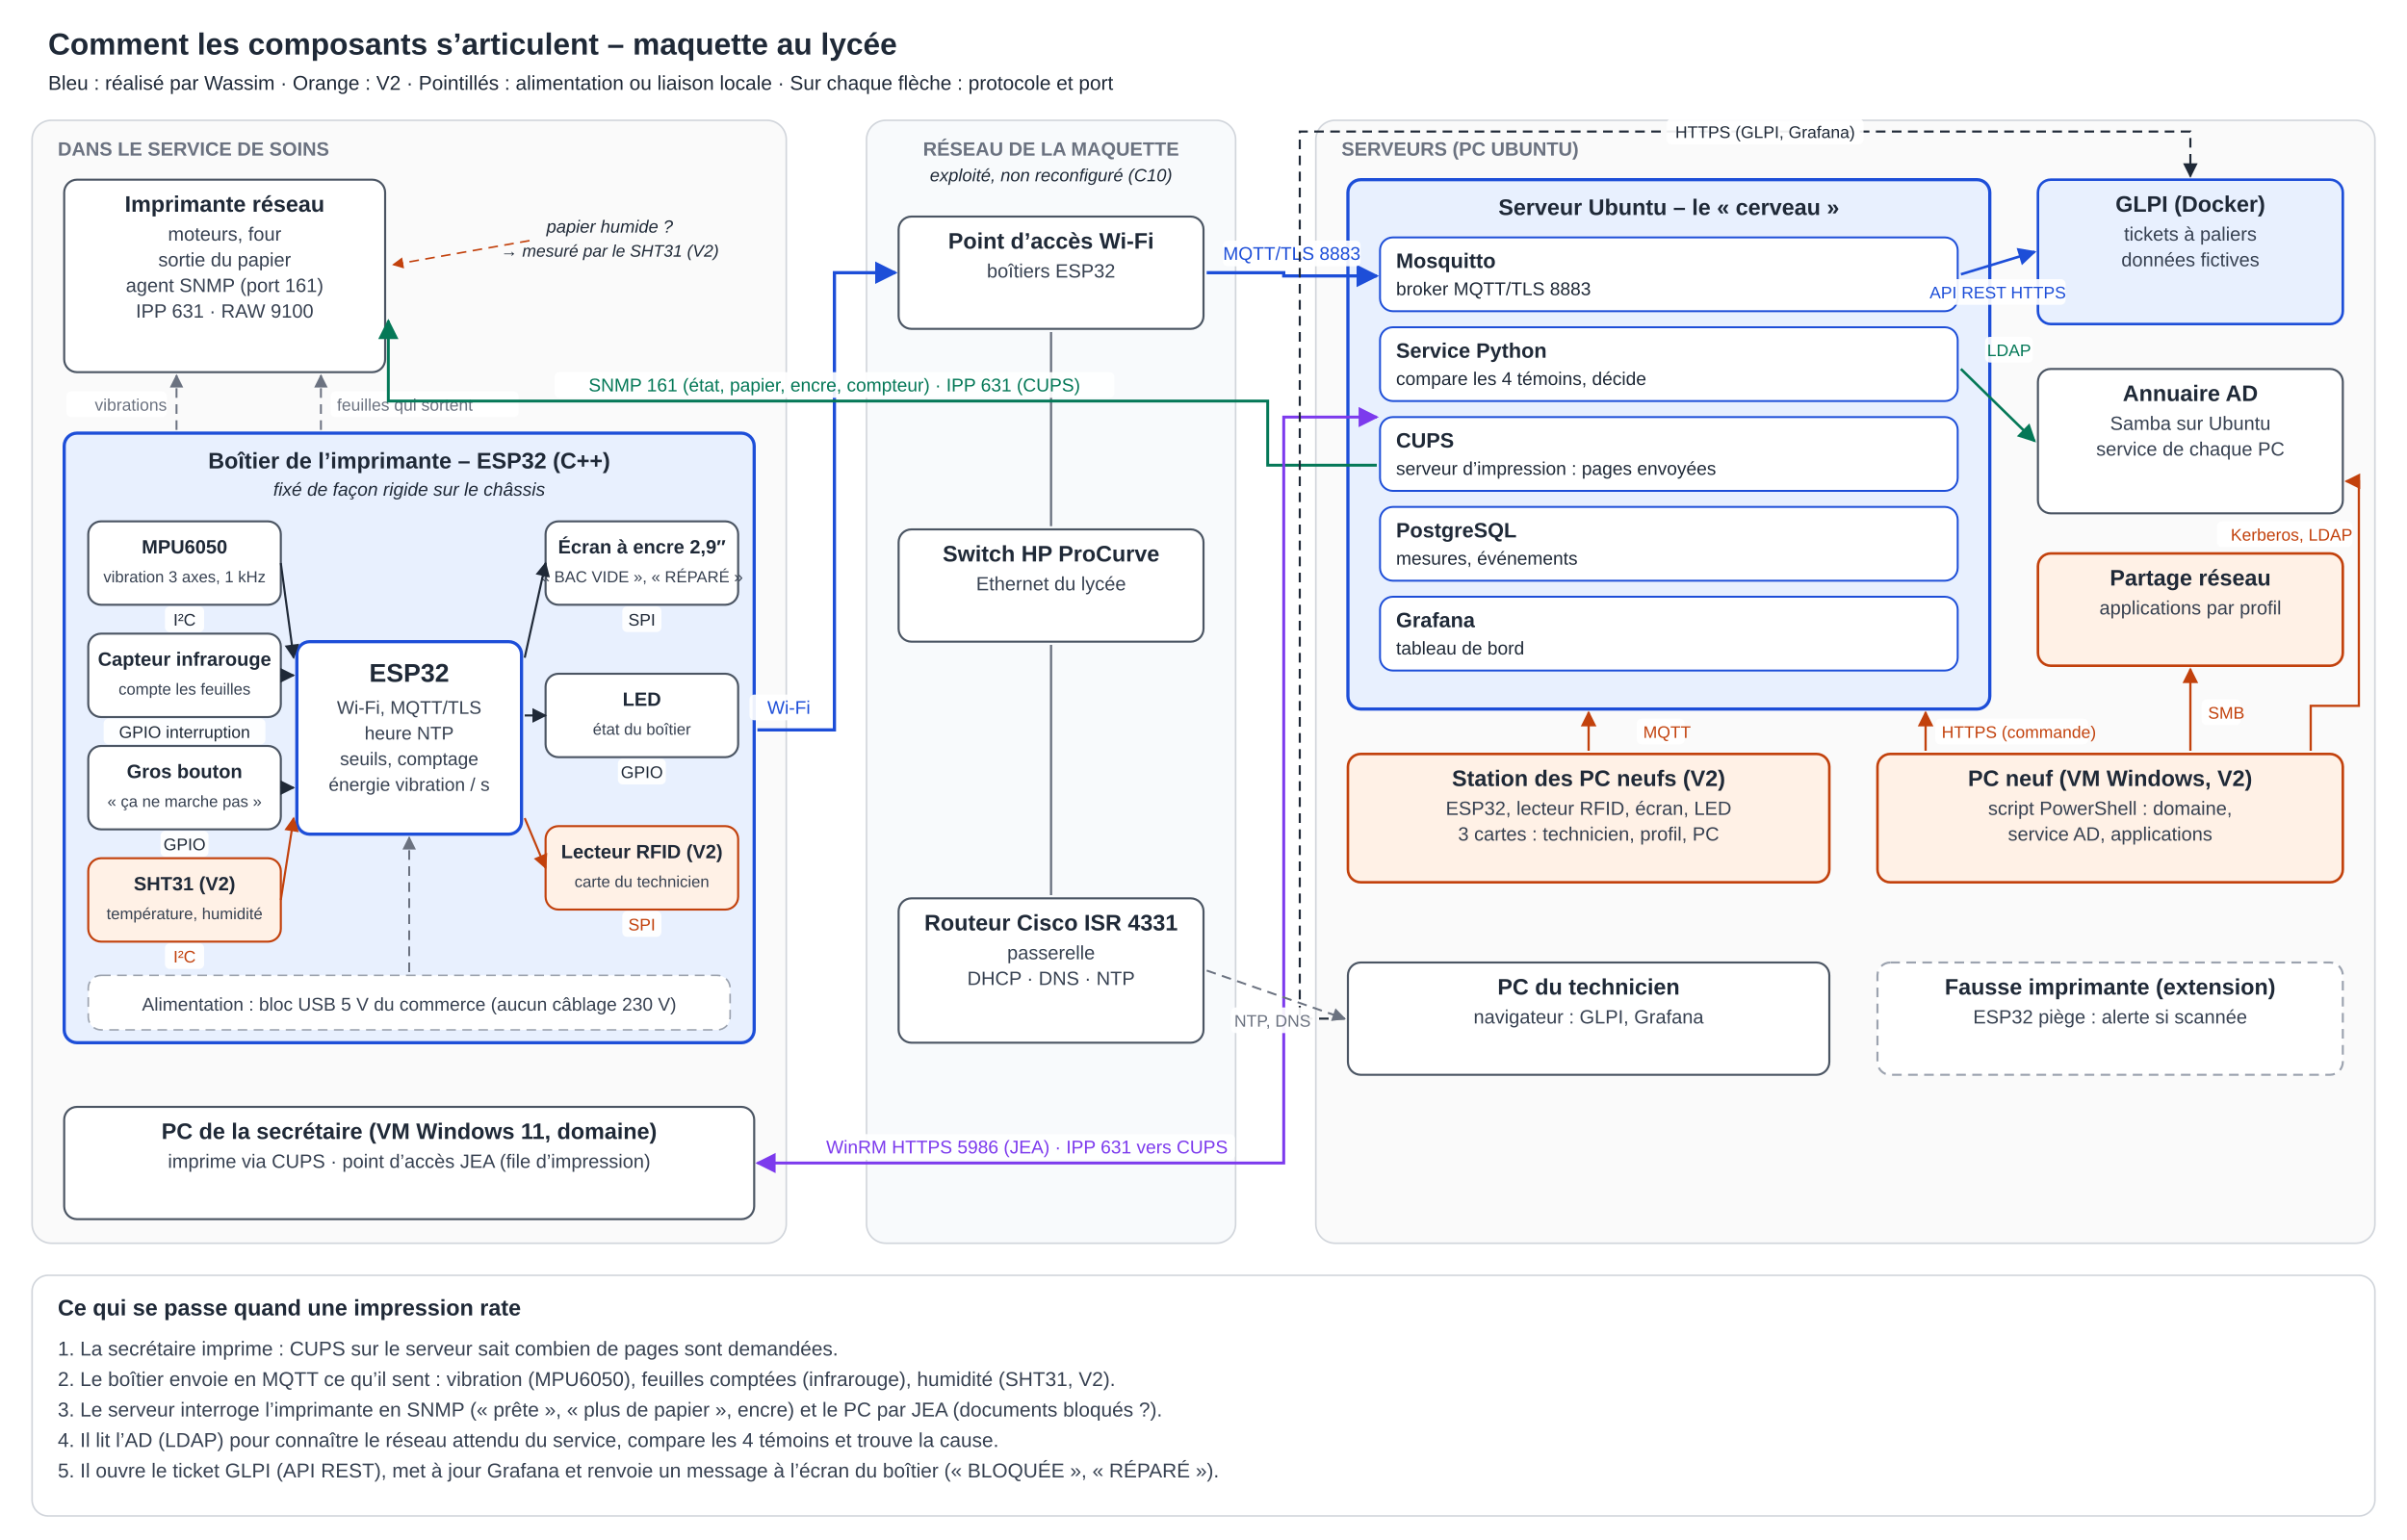
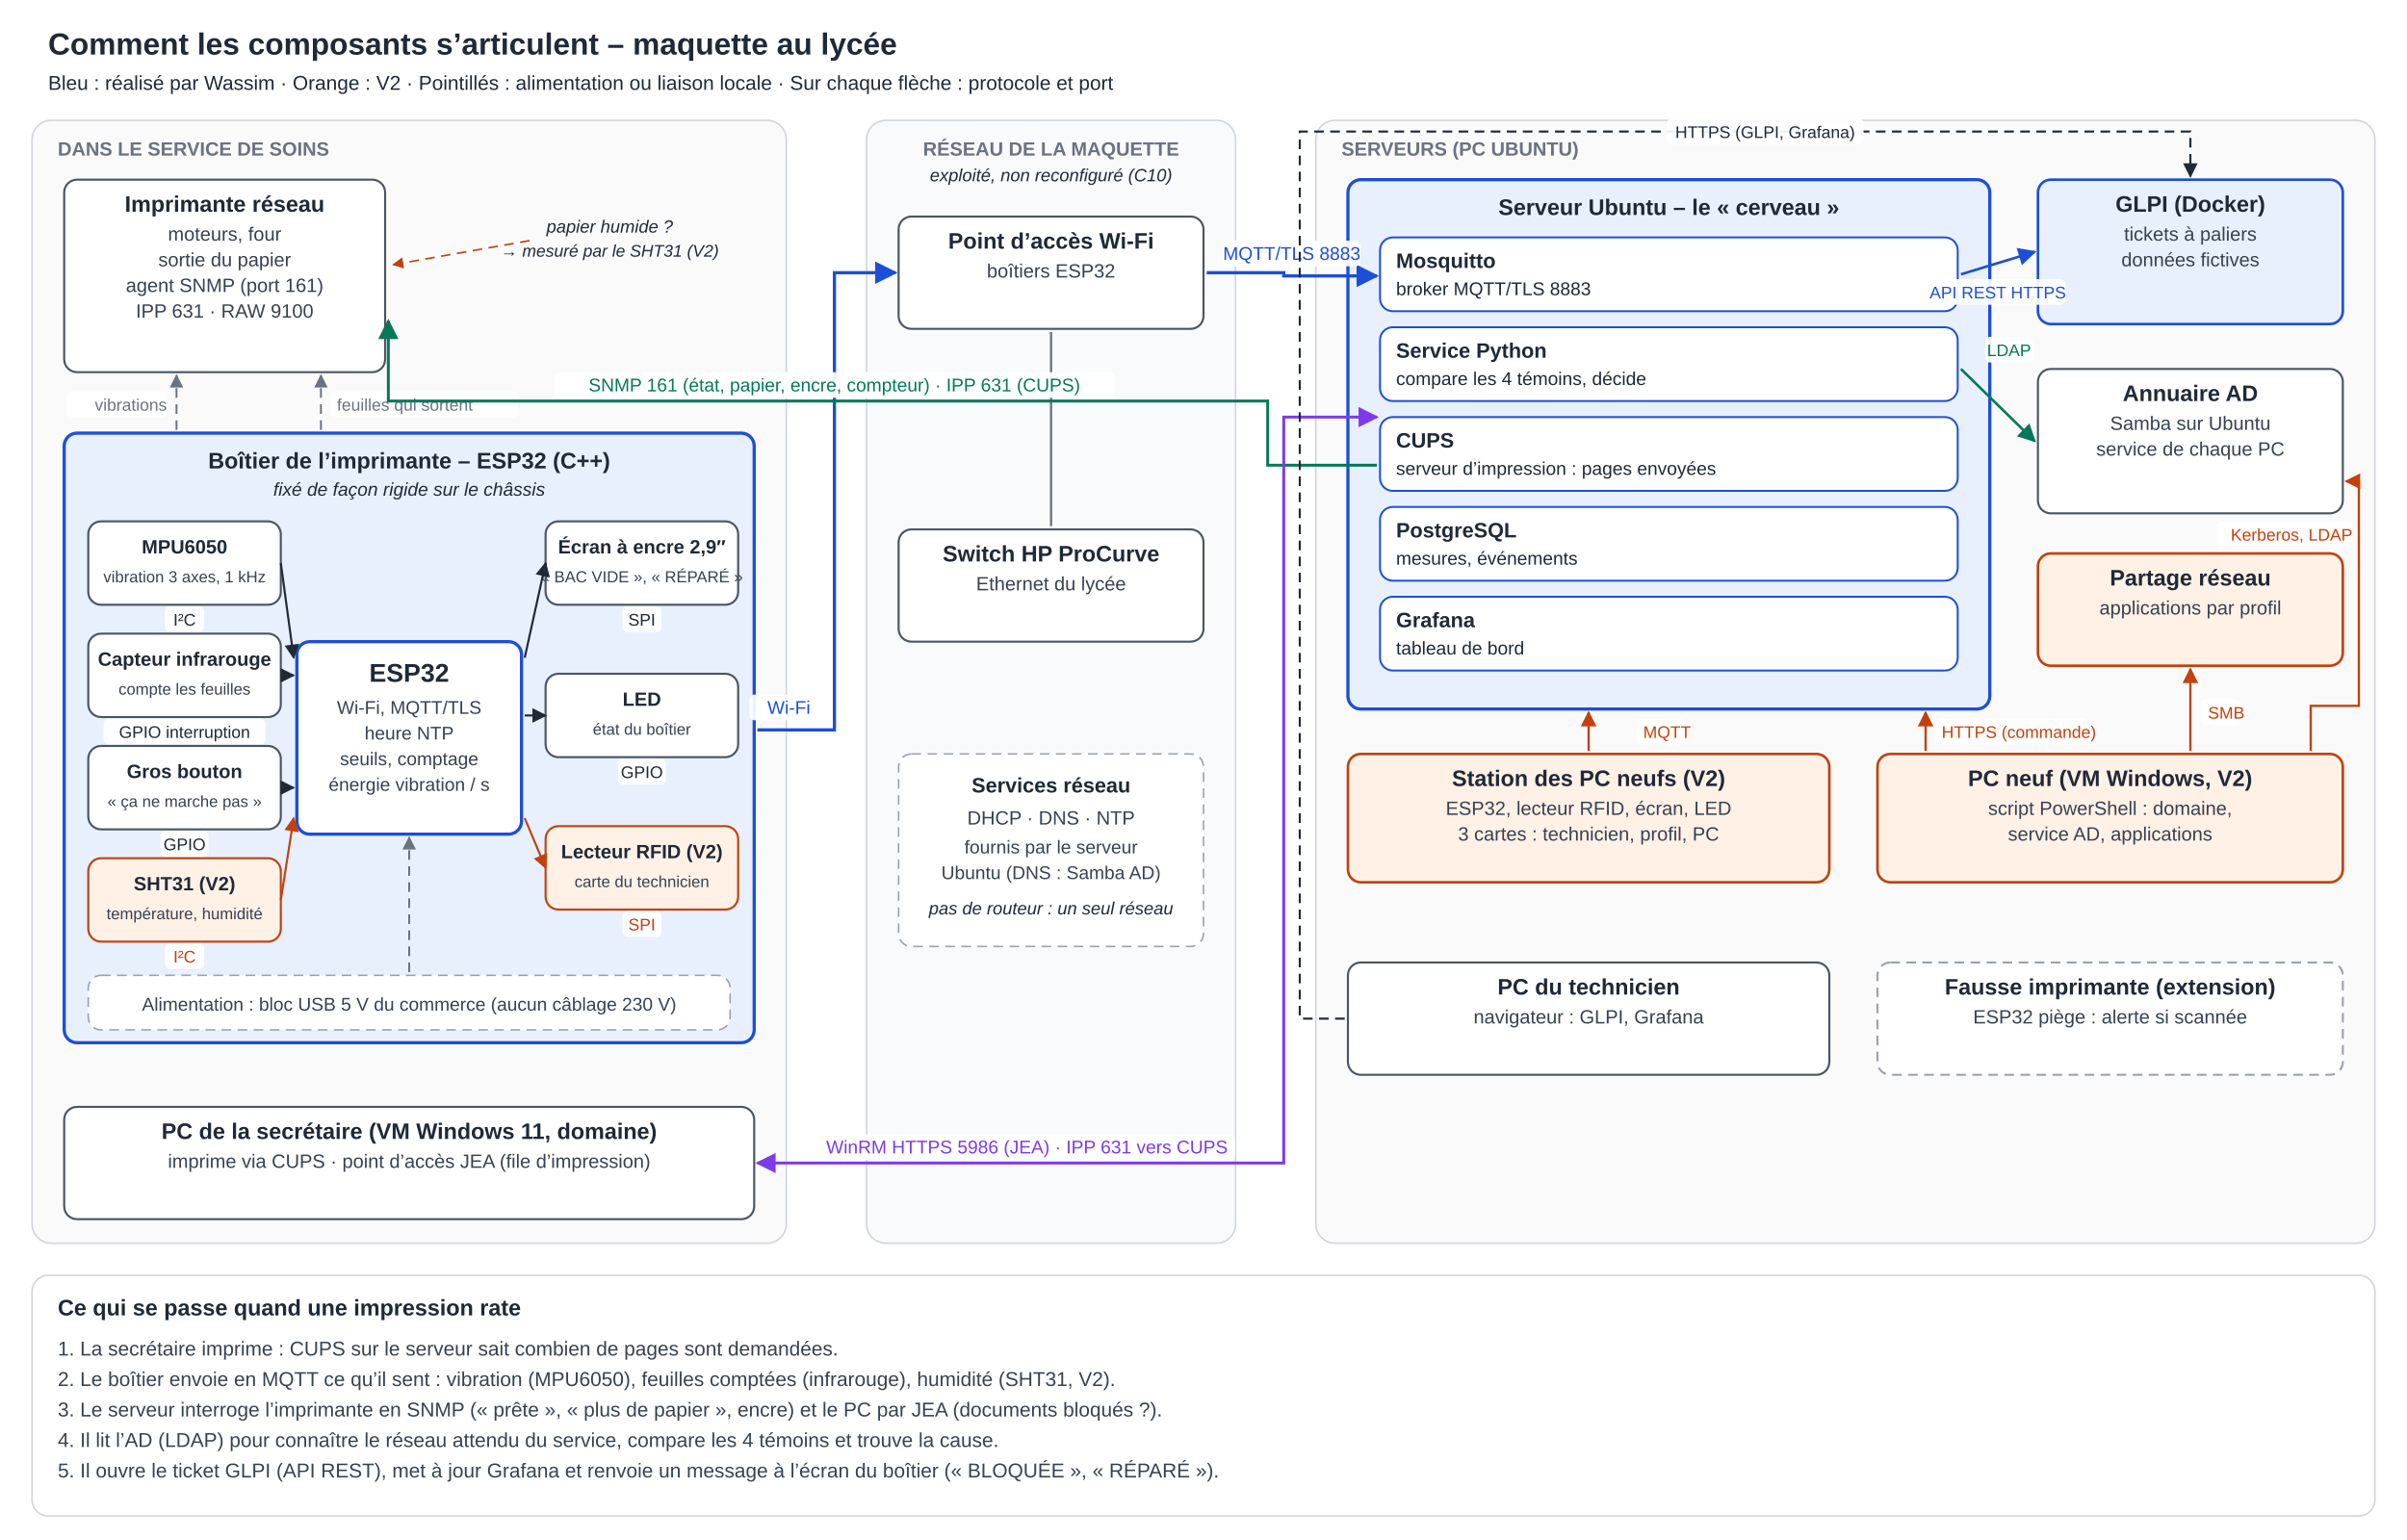
<svg xmlns="http://www.w3.org/2000/svg" width="1500" height="960" viewBox="0 0 1500 960" font-family="Liberation Sans, Arial, sans-serif">
  <defs>
    <marker id="m" viewBox="0 0 10 10" refX="9" refY="5" markerWidth="7" markerHeight="7" orient="auto-start-reverse">
      <path d="M0,0 L10,5 L0,10 z" fill="context-stroke" />
    </marker>
  </defs>
  <rect width="100%" height="100%" fill="#fff" />
  <text x="30" y="34" font-size="19" font-weight="bold" fill="#1f2937" text-anchor="start">Comment les composants s’articulent – maquette au lycée</text>
  <text x="30" y="56" font-size="12.5" font-weight="#6b7280" fill="#1f2937" text-anchor="start">Bleu : réalisé par Wassim · Orange : V2 · Pointillés : alimentation ou liaison locale · Sur chaque flèche : protocole et port</text>
  <rect x="20" y="75" width="470" height="700" rx="12" fill="#fafafa" stroke="#d1d5db" stroke-width="1" />
  <text x="36" y="97" font-size="12" font-weight="bold" fill="#6b7280" text-anchor="start">DANS LE SERVICE DE SOINS</text>
  <rect x="40" y="112" width="200" height="120" rx="8" fill="#fff" stroke="#4b5563" stroke-width="1.3" />
  <text x="140.0" y="132" font-size="14" font-weight="bold" fill="#1f2937" text-anchor="middle">Imprimante réseau</text>
  <text x="140.0" y="150" font-size="12" font-weight="normal" fill="#374151" text-anchor="middle">moteurs, four</text>
  <text x="140.0" y="166" font-size="12" font-weight="normal" fill="#374151" text-anchor="middle">sortie du papier</text>
  <text x="140.0" y="182" font-size="12" font-weight="normal" fill="#374151" text-anchor="middle">agent SNMP (port 161)</text>
  <text x="140.0" y="198" font-size="12" font-weight="normal" fill="#374151" text-anchor="middle">IPP 631 · RAW 9100</text>
  <rect x="40" y="270" width="430" height="380" rx="8" fill="#e8f0fe" stroke="#1d4ed8" stroke-width="2" />
  <text x="255" y="292" font-size="14" font-weight="bold" fill="#1f2937" text-anchor="middle">Boîtier de l’imprimante – ESP32 (C++)</text>
  <text x="255" y="309" font-size="11.5" font-weight="#6b7280" fill="#1f2937" text-anchor="middle" font-style="italic">fixé de façon rigide sur le châssis</text>
  <rect x="185" y="400" width="140" height="120" rx="8" fill="#fff" stroke="#1d4ed8" stroke-width="2" />
  <text x="255" y="425" font-size="16" font-weight="bold" fill="#1f2937" text-anchor="middle">ESP32</text>
  <text x="255" y="445" font-size="11.5" font-weight="normal" fill="#374151" text-anchor="middle">Wi-Fi, MQTT/TLS</text>
  <text x="255" y="461" font-size="11.5" font-weight="normal" fill="#374151" text-anchor="middle">heure NTP</text>
  <text x="255" y="477" font-size="11.5" font-weight="normal" fill="#374151" text-anchor="middle">seuils, comptage</text>
  <text x="255" y="493" font-size="11.5" font-weight="normal" fill="#374151" text-anchor="middle">énergie vibration / s</text>
  <rect x="55" y="325" width="120" height="52" rx="8" fill="#fff" stroke="#4b5563" stroke-width="1.3" />
  <text x="115.0" y="345" font-size="12" font-weight="bold" fill="#1f2937" text-anchor="middle">MPU6050</text>
  <text x="115.0" y="363" font-size="10" font-weight="normal" fill="#374151" text-anchor="middle">vibration 3 axes, 1 kHz</text>
  <polyline points="175,351 183,410" fill="none" stroke="#1f2937" stroke-width="1.3" marker-end="url(#m)" />
  <rect x="102.81" y="378" width="24.38" height="16" rx="3" fill="#fff" opacity="0.92" />
  <text x="115.0" y="390" font-size="10.5" font-weight="normal" fill="#1f2937" text-anchor="middle">I²C</text>
  <rect x="55" y="395" width="120" height="52" rx="8" fill="#fff" stroke="#4b5563" stroke-width="1.3" />
  <text x="115.0" y="415" font-size="12" font-weight="bold" fill="#1f2937" text-anchor="middle">Capteur infrarouge</text>
  <text x="115.0" y="433" font-size="10" font-weight="normal" fill="#374151" text-anchor="middle">compte les feuilles</text>
  <polyline points="175,421 183,421" fill="none" stroke="#1f2937" stroke-width="1.3" marker-end="url(#m)" />
  <rect x="64.59" y="448" width="100.82" height="16" rx="3" fill="#fff" opacity="0.92" />
  <text x="115.0" y="460" font-size="10.5" font-weight="normal" fill="#1f2937" text-anchor="middle">GPIO interruption</text>
  <rect x="55" y="465" width="120" height="52" rx="8" fill="#fff" stroke="#4b5563" stroke-width="1.3" />
  <text x="115.0" y="485" font-size="12" font-weight="bold" fill="#1f2937" text-anchor="middle">Gros bouton</text>
  <text x="115.0" y="503" font-size="10" font-weight="normal" fill="#374151" text-anchor="middle">« ça ne marche pas »</text>
  <polyline points="175,491 183,491" fill="none" stroke="#1f2937" stroke-width="1.3" marker-end="url(#m)" />
  <rect x="100.08" y="518" width="29.84" height="16" rx="3" fill="#fff" opacity="0.92" />
  <text x="115.0" y="530" font-size="10.5" font-weight="normal" fill="#1f2937" text-anchor="middle">GPIO</text>
  <rect x="55" y="535" width="120" height="52" rx="8" fill="#fff1e6" stroke="#c2410c" stroke-width="1.3" />
  <text x="115.0" y="555" font-size="12" font-weight="bold" fill="#1f2937" text-anchor="middle">SHT31 (V2)</text>
  <text x="115.0" y="573" font-size="10" font-weight="normal" fill="#374151" text-anchor="middle">température, humidité</text>
  <polyline points="175,561 183,510" fill="none" stroke="#c2410c" stroke-width="1.3" marker-end="url(#m)" />
  <rect x="102.81" y="588" width="24.38" height="16" rx="3" fill="#fff" opacity="0.92" />
  <text x="115.0" y="600" font-size="10.5" font-weight="normal" fill="#c2410c" text-anchor="middle">I²C</text>
  <rect x="340" y="325" width="120" height="52" rx="8" fill="#fff" stroke="#4b5563" stroke-width="1.3" />
  <text x="400.0" y="345" font-size="12" font-weight="bold" fill="#1f2937" text-anchor="middle">Écran à encre 2,9″</text>
  <text x="400.0" y="363" font-size="10" font-weight="normal" fill="#374151" text-anchor="middle">« BAC VIDE », « RÉPARÉ »</text>
  <polyline points="327,410 340,351" fill="none" stroke="#1f2937" stroke-width="1.3" marker-end="url(#m)" />
  <rect x="387.81" y="378" width="24.38" height="16" rx="3" fill="#fff" opacity="0.92" />
  <text x="400.0" y="390" font-size="10.5" font-weight="normal" fill="#1f2937" text-anchor="middle">SPI</text>
  <rect x="340" y="420" width="120" height="52" rx="8" fill="#fff" stroke="#4b5563" stroke-width="1.3" />
  <text x="400.0" y="440" font-size="12" font-weight="bold" fill="#1f2937" text-anchor="middle">LED</text>
  <text x="400.0" y="458" font-size="10" font-weight="normal" fill="#374151" text-anchor="middle">état du boîtier</text>
  <polyline points="327,446 340,446" fill="none" stroke="#1f2937" stroke-width="1.3" marker-end="url(#m)" />
  <rect x="385.08" y="473" width="29.84" height="16" rx="3" fill="#fff" opacity="0.92" />
  <text x="400.0" y="485" font-size="10.5" font-weight="normal" fill="#1f2937" text-anchor="middle">GPIO</text>
  <rect x="340" y="515" width="120" height="52" rx="8" fill="#fff1e6" stroke="#c2410c" stroke-width="1.3" />
  <text x="400.0" y="535" font-size="12" font-weight="bold" fill="#1f2937" text-anchor="middle">Lecteur RFID (V2)</text>
  <text x="400.0" y="553" font-size="10" font-weight="normal" fill="#374151" text-anchor="middle">carte du technicien</text>
  <polyline points="327,510 340,541" fill="none" stroke="#c2410c" stroke-width="1.3" marker-end="url(#m)" />
  <rect x="387.81" y="568" width="24.38" height="16" rx="3" fill="#fff" opacity="0.92" />
  <text x="400.0" y="580" font-size="10.5" font-weight="normal" fill="#c2410c" text-anchor="middle">SPI</text>
  <rect x="55" y="608" width="400" height="34" rx="8" fill="#fff" stroke="#9ca3af" stroke-width="1" stroke-dasharray="6 4" />
  <text x="255" y="630" font-size="11.5" font-weight="normal" fill="#374151" text-anchor="middle">Alimentation : bloc USB 5 V du commerce (aucun câblage 230 V)</text>
  <polyline points="255,606 255,522" fill="none" stroke="#6b7280" stroke-width="1.2" stroke-dasharray="6 4" marker-end="url(#m)" />
  <polyline points="110,268 110,234" fill="none" stroke="#6b7280" stroke-width="1.2" stroke-dasharray="6 4" marker-end="url(#m)" />
  <rect x="41.4" y="244" width="62.6" height="16" rx="3" fill="#fff" opacity="0.92" />
  <text x="104" y="256" font-size="10.5" font-weight="normal" fill="#6b7280" text-anchor="end">vibrations</text>
  <polyline points="200,268 200,234" fill="none" stroke="#6b7280" stroke-width="1.2" stroke-dasharray="6 4" marker-end="url(#m)" />
  <rect x="206" y="244" width="117.2" height="16" rx="3" fill="#fff" opacity="0.92" />
  <text x="210" y="256" font-size="10.5" font-weight="normal" fill="#6b7280" text-anchor="start">feuilles qui sortent</text>
  <text x="380" y="145" font-size="11" font-weight="#c2410c" fill="#1f2937" text-anchor="middle" font-style="italic">papier humide ?</text>
  <polyline points="330,150 245,165" fill="none" stroke="#c2410c" stroke-width="1" stroke-dasharray="6 4" marker-end="url(#m)" />
  <text x="380" y="160" font-size="10.5" font-weight="#c2410c" fill="#1f2937" text-anchor="middle" font-style="italic">→ mesuré par le SHT31 (V2)</text>
  <rect x="40" y="690" width="430" height="70" rx="8" fill="#fff" stroke="#4b5563" stroke-width="1.3" />
  <text x="255.0" y="710" font-size="14" font-weight="bold" fill="#1f2937" text-anchor="middle">PC de la secrétaire (VM Windows 11, domaine)</text>
  <text x="255.0" y="728" font-size="12" font-weight="normal" fill="#374151" text-anchor="middle">imprime via CUPS · point d’accès JEA (file d’impression)</text>
  <rect x="540" y="75" width="230" height="700" rx="12" fill="#f8fafc" stroke="#d1d5db" stroke-width="1" />
  <text x="655" y="97" font-size="12" font-weight="bold" fill="#6b7280" text-anchor="middle">RÉSEAU DE LA MAQUETTE</text>
  <text x="655" y="113" font-size="11" font-weight="#6b7280" fill="#1f2937" text-anchor="middle" font-style="italic">exploité, non reconfiguré (C10)</text>
  <rect x="560" y="135" width="190" height="70" rx="8" fill="#fff" stroke="#4b5563" stroke-width="1.3" />
  <text x="655.0" y="155" font-size="14" font-weight="bold" fill="#1f2937" text-anchor="middle">Point d’accès Wi-Fi</text>
  <text x="655.0" y="173" font-size="12" font-weight="normal" fill="#374151" text-anchor="middle">boîtiers ESP32</text>
  <rect x="560" y="330" width="190" height="70" rx="8" fill="#fff" stroke="#4b5563" stroke-width="1.3" />
  <text x="655.0" y="350" font-size="14" font-weight="bold" fill="#1f2937" text-anchor="middle">Switch HP ProCurve</text>
  <text x="655.0" y="368" font-size="12" font-weight="normal" fill="#374151" text-anchor="middle">Ethernet du lycée</text>
-   <rect x="560" y="560" width="190" height="90" rx="8" fill="#fff" stroke="#4b5563" stroke-width="1.3" />
-   <text x="655.0" y="580" font-size="14" font-weight="bold" fill="#1f2937" text-anchor="middle">Routeur Cisco ISR 4331</text>
-   <text x="655.0" y="598" font-size="12" font-weight="normal" fill="#374151" text-anchor="middle">passerelle</text>
-   <text x="655.0" y="614" font-size="12" font-weight="normal" fill="#374151" text-anchor="middle">DHCP · DNS · NTP</text>
+   <rect x="560" y="470" width="190" height="120" rx="8" fill="#fff" stroke="#9ca3af" stroke-width="1" stroke-dasharray="6 4" />
+   <text x="655" y="494" font-size="13" font-weight="bold" fill="#1f2937" text-anchor="middle">Services réseau</text>
+   <text x="655" y="514" font-size="12" font-weight="normal" fill="#374151" text-anchor="middle">DHCP · DNS · NTP</text>
+   <text x="655" y="532" font-size="11.5" font-weight="normal" fill="#374151" text-anchor="middle">fournis par le serveur</text>
+   <text x="655" y="548" font-size="11.5" font-weight="normal" fill="#374151" text-anchor="middle">Ubuntu (DNS : Samba AD)</text>
+   <text x="655" y="570" font-size="11" font-weight="#6b7280" fill="#1f2937" text-anchor="middle" font-style="italic">pas de routeur : un seul réseau</text>
  <polyline points="655,207 655,328" fill="none" stroke="#6b7280" stroke-width="1.4" />
-   <polyline points="655,402 655,558" fill="none" stroke="#6b7280" stroke-width="1.4" />
  <rect x="820" y="75" width="660" height="700" rx="12" fill="#fafafa" stroke="#d1d5db" stroke-width="1" />
  <text x="836" y="97" font-size="12" font-weight="bold" fill="#6b7280" text-anchor="start">SERVEURS (PC UBUNTU)</text>
  <rect x="840" y="112" width="400" height="330" rx="8" fill="#e8f0fe" stroke="#1d4ed8" stroke-width="2" />
  <text x="1040" y="134" font-size="14" font-weight="bold" fill="#1f2937" text-anchor="middle">Serveur Ubuntu – le « cerveau »</text>
  <rect x="860" y="148" width="360" height="46" rx="8" fill="#fff" stroke="#1d4ed8" stroke-width="1.2" />
  <text x="870" y="167" font-size="13" font-weight="bold" fill="#1f2937" text-anchor="start">Mosquitto</text>
  <text x="870" y="184" font-size="11.5" font-weight="#374151" fill="#1f2937" text-anchor="start">broker MQTT/TLS 8883</text>
  <rect x="860" y="204" width="360" height="46" rx="8" fill="#fff" stroke="#1d4ed8" stroke-width="1.2" />
  <text x="870" y="223" font-size="13" font-weight="bold" fill="#1f2937" text-anchor="start">Service Python</text>
  <text x="870" y="240" font-size="11.5" font-weight="#374151" fill="#1f2937" text-anchor="start">compare les 4 témoins, décide</text>
  <rect x="860" y="260" width="360" height="46" rx="8" fill="#fff" stroke="#1d4ed8" stroke-width="1.2" />
  <text x="870" y="279" font-size="13" font-weight="bold" fill="#1f2937" text-anchor="start">CUPS</text>
  <text x="870" y="296" font-size="11.5" font-weight="#374151" fill="#1f2937" text-anchor="start">serveur d’impression : pages envoyées</text>
  <rect x="860" y="316" width="360" height="46" rx="8" fill="#fff" stroke="#1d4ed8" stroke-width="1.2" />
  <text x="870" y="335" font-size="13" font-weight="bold" fill="#1f2937" text-anchor="start">PostgreSQL</text>
  <text x="870" y="352" font-size="11.5" font-weight="#374151" fill="#1f2937" text-anchor="start">mesures, événements</text>
  <rect x="860" y="372" width="360" height="46" rx="8" fill="#fff" stroke="#1d4ed8" stroke-width="1.2" />
  <text x="870" y="391" font-size="13" font-weight="bold" fill="#1f2937" text-anchor="start">Grafana</text>
  <text x="870" y="408" font-size="11.5" font-weight="#374151" fill="#1f2937" text-anchor="start">tableau de bord</text>
  <rect x="1270" y="112" width="190" height="90" rx="8" fill="#e8f0fe" stroke="#1d4ed8" stroke-width="1.6" />
  <text x="1365.0" y="132" font-size="14" font-weight="bold" fill="#1f2937" text-anchor="middle">GLPI (Docker)</text>
  <text x="1365.0" y="150" font-size="12" font-weight="normal" fill="#374151" text-anchor="middle">tickets à paliers</text>
  <text x="1365.0" y="166" font-size="12" font-weight="normal" fill="#374151" text-anchor="middle">données fictives</text>
  <rect x="1270" y="230" width="190" height="90" rx="8" fill="#fff" stroke="#4b5563" stroke-width="1.3" />
  <text x="1365.0" y="250" font-size="14" font-weight="bold" fill="#1f2937" text-anchor="middle">Annuaire AD</text>
  <text x="1365.0" y="268" font-size="12" font-weight="normal" fill="#374151" text-anchor="middle">Samba sur Ubuntu</text>
  <text x="1365.0" y="284" font-size="12" font-weight="normal" fill="#374151" text-anchor="middle">service de chaque PC</text>
  <rect x="1270" y="345" width="190" height="70" rx="8" fill="#fff1e6" stroke="#c2410c" stroke-width="1.6" />
  <text x="1365.0" y="365" font-size="14" font-weight="bold" fill="#1f2937" text-anchor="middle">Partage réseau</text>
  <text x="1365.0" y="383" font-size="12" font-weight="normal" fill="#374151" text-anchor="middle">applications par profil</text>
  <rect x="840" y="470" width="300" height="80" rx="8" fill="#fff1e6" stroke="#c2410c" stroke-width="1.6" />
  <text x="990.0" y="490" font-size="14" font-weight="bold" fill="#1f2937" text-anchor="middle">Station des PC neufs (V2)</text>
  <text x="990.0" y="508" font-size="12" font-weight="normal" fill="#374151" text-anchor="middle">ESP32, lecteur RFID, écran, LED</text>
  <text x="990.0" y="524" font-size="12" font-weight="normal" fill="#374151" text-anchor="middle">3 cartes : technicien, profil, PC</text>
  <rect x="1170" y="470" width="290" height="80" rx="8" fill="#fff1e6" stroke="#c2410c" stroke-width="1.6" />
  <text x="1315.0" y="490" font-size="14" font-weight="bold" fill="#1f2937" text-anchor="middle">PC neuf (VM Windows, V2)</text>
  <text x="1315.0" y="508" font-size="12" font-weight="normal" fill="#374151" text-anchor="middle">script PowerShell : domaine,</text>
  <text x="1315.0" y="524" font-size="12" font-weight="normal" fill="#374151" text-anchor="middle">service AD, applications</text>
  <rect x="840" y="600" width="300" height="70" rx="8" fill="#fff" stroke="#4b5563" stroke-width="1.3" />
  <text x="990.0" y="620" font-size="14" font-weight="bold" fill="#1f2937" text-anchor="middle">PC du technicien</text>
  <text x="990.0" y="638" font-size="12" font-weight="normal" fill="#374151" text-anchor="middle">navigateur : GLPI, Grafana</text>
  <rect x="1170" y="600" width="290" height="70" rx="8" fill="#fff" stroke="#9ca3af" stroke-width="1.3" stroke-dasharray="6 4" />
  <text x="1315.0" y="620" font-size="14" font-weight="bold" fill="#1f2937" text-anchor="middle">Fausse imprimante (extension)</text>
  <text x="1315.0" y="638" font-size="12" font-weight="normal" fill="#374151" text-anchor="middle">ESP32 piège : alerte si scannée</text>
  <polyline points="472,455 520,455 520,170 558,170" fill="none" stroke="#1d4ed8" stroke-width="2" marker-end="url(#m)" />
  <rect x="467.1" y="433" width="37.9" height="16" rx="3" fill="#fff" opacity="0.92" />
  <text x="505" y="445" font-size="11.5" font-weight="normal" fill="#1d4ed8" text-anchor="end">Wi-Fi</text>
  <polyline points="752,170 800,170 800,172 858,172" fill="none" stroke="#1d4ed8" stroke-width="2" marker-end="url(#m)" />
  <rect x="762.13" y="150" width="85.74" height="16" rx="3" fill="#fff" opacity="0.92" />
  <text x="805" y="162" font-size="11.5" font-weight="normal" fill="#1d4ed8" text-anchor="middle">MQTT/TLS 8883</text>
  <polyline points="858,290 790,290 790,250 242,250 242,200" fill="none" stroke="#047857" stroke-width="1.8" marker-end="url(#m)" />
  <rect x="345.57" y="232" width="348.86" height="16" rx="3" fill="#fff" opacity="0.92" />
  <text x="520" y="244" font-size="11.5" font-weight="normal" fill="#047857" text-anchor="middle">SNMP 161 (état, papier, encre, compteur) · IPP 631 (CUPS)</text>
  <polyline points="472,725 800,725 800,260 858,260" fill="none" stroke="#7c3aed" stroke-width="1.8" marker-end="url(#m)" marker-start="url(#m)" />
  <rect x="510.42" y="707" width="259.16" height="16" rx="3" fill="#fff" opacity="0.92" />
  <text x="640" y="719" font-size="11.5" font-weight="normal" fill="#7c3aed" text-anchor="middle">WinRM HTTPS 5986 (JEA) · IPP 631 vers CUPS</text>
  <polyline points="1222,171 1268,157" fill="none" stroke="#1d4ed8" stroke-width="1.6" marker-end="url(#m)" />
  <rect x="1202.78" y="174" width="84.44" height="16" rx="3" fill="#fff" opacity="0.92" />
  <text x="1245" y="186" font-size="10.5" font-weight="normal" fill="#1d4ed8" text-anchor="middle">API REST HTTPS</text>
  <polyline points="1222,230 1268,275" fill="none" stroke="#047857" stroke-width="1.6" marker-end="url(#m)" />
  <rect x="1237.08" y="210" width="29.84" height="16" rx="3" fill="#fff" opacity="0.92" />
  <text x="1252" y="222" font-size="10.5" font-weight="normal" fill="#047857" text-anchor="middle">LDAP</text>
  <polyline points="1200,468 1200,444" fill="none" stroke="#c2410c" stroke-width="1.4" marker-end="url(#m)" />
  <rect x="1206" y="448" width="95.36" height="16" rx="3" fill="#fff" opacity="0.92" />
  <text x="1210" y="460" font-size="10.5" font-weight="normal" fill="#c2410c" text-anchor="start">HTTPS (commande)</text>
  <polyline points="990,468 990,444" fill="none" stroke="#c2410c" stroke-width="1.4" marker-end="url(#m)" />
  <rect x="1020" y="448" width="29.84" height="16" rx="3" fill="#fff" opacity="0.92" />
  <text x="1024" y="460" font-size="10.5" font-weight="normal" fill="#c2410c" text-anchor="start">MQTT</text>
  <polyline points="1365,468 1365,417" fill="none" stroke="#c2410c" stroke-width="1.4" marker-end="url(#m)" />
  <rect x="1372" y="436" width="24.38" height="16" rx="3" fill="#fff" opacity="0.92" />
  <text x="1376" y="448" font-size="10.5" font-weight="normal" fill="#c2410c" text-anchor="start">SMB</text>
  <polyline points="1440,468 1440,440 1470,440 1470,300 1462,300" fill="none" stroke="#c2410c" stroke-width="1.4" marker-end="url(#m)" />
  <rect x="1381.56" y="325" width="84.44" height="16" rx="3" fill="#fff" opacity="0.92" />
  <text x="1466" y="337" font-size="10.5" font-weight="normal" fill="#c2410c" text-anchor="end">Kerberos, LDAP</text>
  <polyline points="838,635 810,635 810,82 1365,82 1365,110" fill="none" stroke="#1f2937" stroke-width="1.3" stroke-dasharray="6 4" marker-end="url(#m)" />
  <rect x="1038.67" y="74" width="122.66" height="16" rx="3" fill="#fff" opacity="0.92" />
  <text x="1100" y="86" font-size="10.5" font-weight="normal" fill="#1f2937" text-anchor="middle">HTTPS (GLPI, Grafana)</text>
-   <polyline points="752,605 838,635" fill="none" stroke="#6b7280" stroke-width="1.2" stroke-dasharray="6 4" marker-end="url(#m)" />
-   <rect x="767.16" y="628" width="51.68" height="16" rx="3" fill="#fff" opacity="0.92" />
-   <text x="793" y="640" font-size="10.5" font-weight="normal" fill="#6b7280" text-anchor="middle">NTP, DNS</text>
  <rect x="20" y="795" width="1460" height="150" rx="10" fill="#fff" stroke="#d1d5db" stroke-width="1" />
  <text x="36" y="820" font-size="14" font-weight="bold" fill="#1f2937" text-anchor="start">Ce qui se passe quand une impression rate</text>
  <text x="36" y="845" font-size="12.5" font-weight="normal" fill="#374151" text-anchor="start">1. La secrétaire imprime : CUPS sur le serveur sait combien de pages sont demandées.</text>
  <text x="36" y="864" font-size="12.5" font-weight="normal" fill="#374151" text-anchor="start">2. Le boîtier envoie en MQTT ce qu’il sent : vibration (MPU6050), feuilles comptées (infrarouge), humidité (SHT31, V2).</text>
  <text x="36" y="883" font-size="12.5" font-weight="normal" fill="#374151" text-anchor="start">3. Le serveur interroge l’imprimante en SNMP (« prête », « plus de papier », encre) et le PC par JEA (documents bloqués ?).</text>
  <text x="36" y="902" font-size="12.5" font-weight="normal" fill="#374151" text-anchor="start">4. Il lit l’AD (LDAP) pour connaître le réseau attendu du service, compare les 4 témoins et trouve la cause.</text>
  <text x="36" y="921" font-size="12.5" font-weight="normal" fill="#374151" text-anchor="start">5. Il ouvre le ticket GLPI (API REST), met à jour Grafana et renvoie un message à l’écran du boîtier (« BLOQUÉE », « RÉPARÉ »).</text>
</svg>
